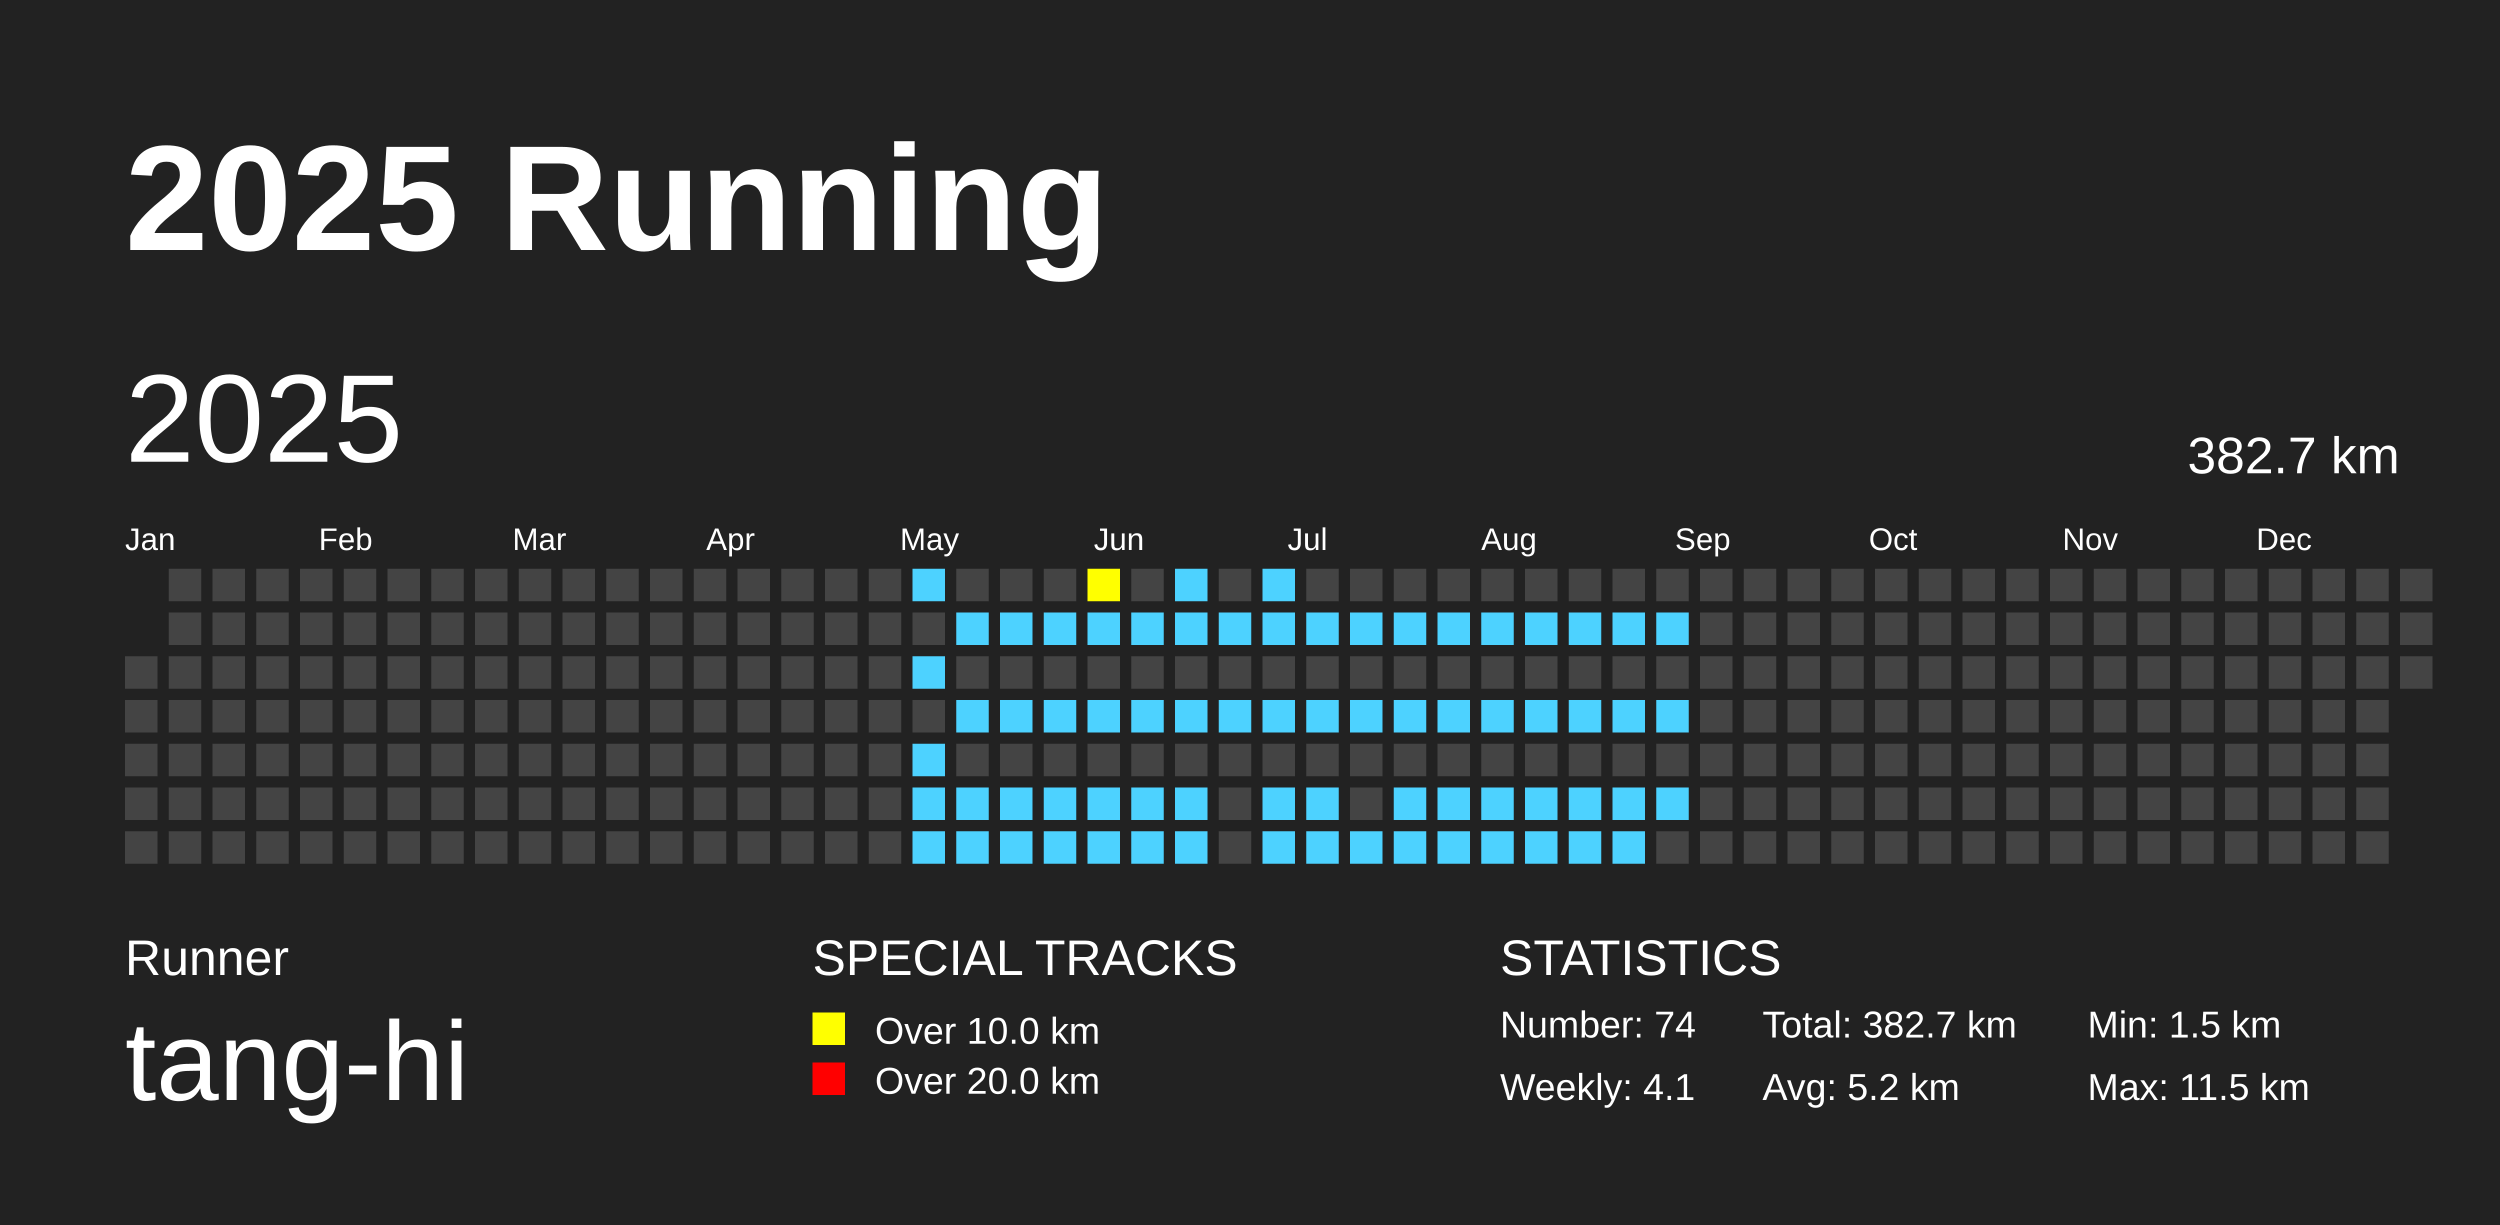
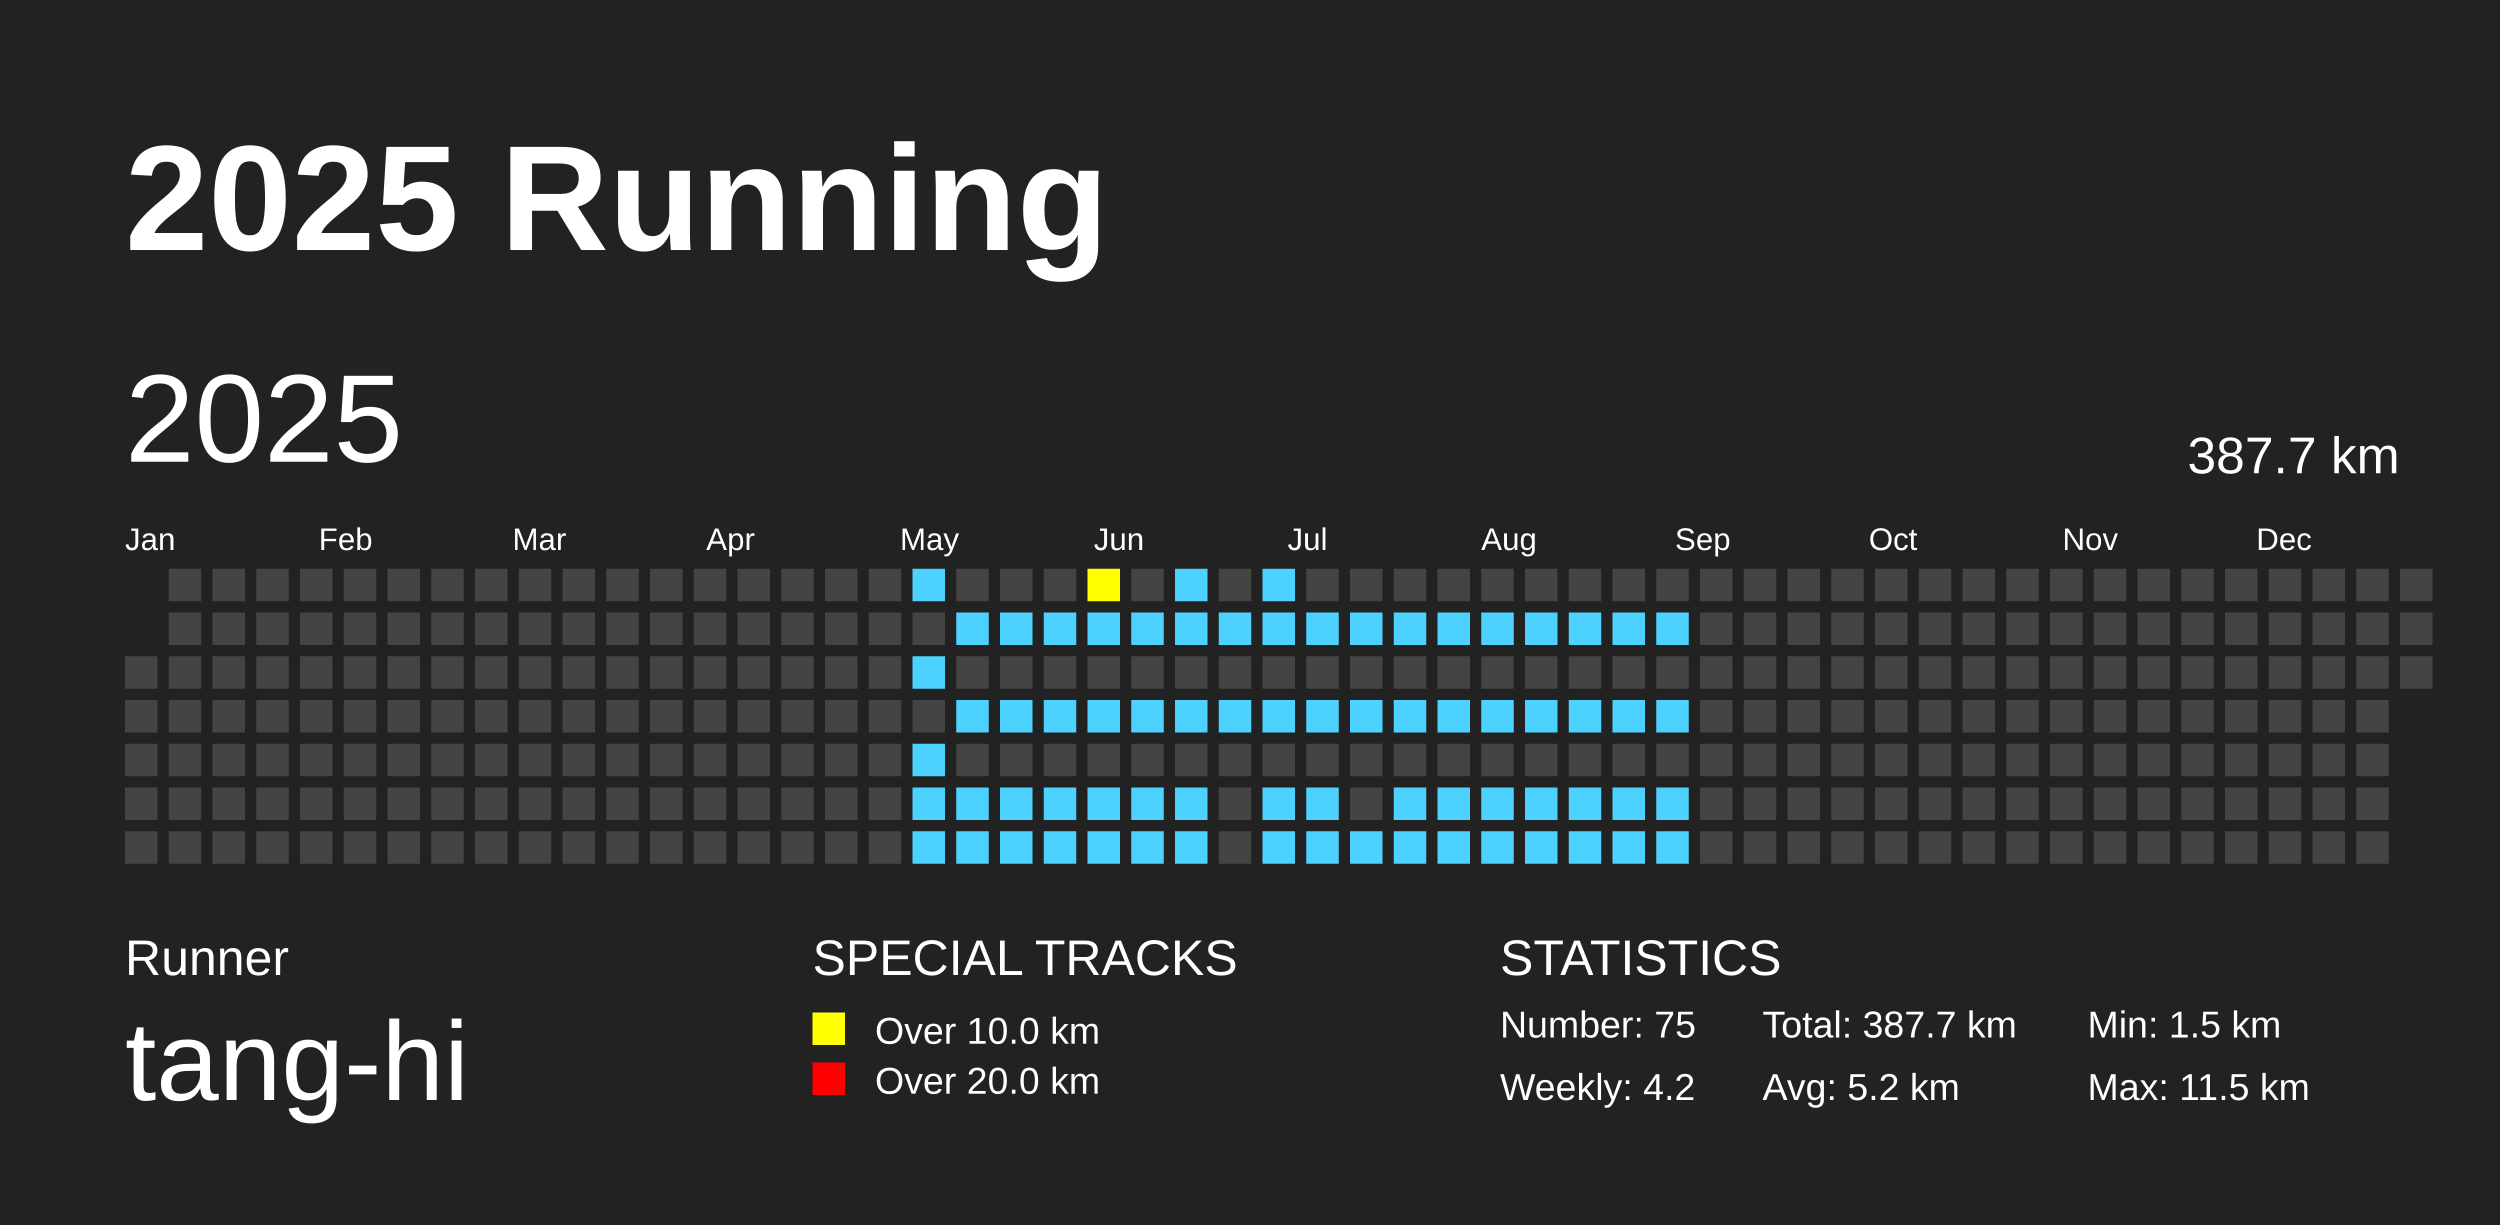
<svg xmlns="http://www.w3.org/2000/svg" baseProfile="full" height="98mm" version="1.1" viewBox="0,0,200,98" width="200mm">
  <defs />
  <rect fill="#222222" height="98" width="200" x="0" y="0" />
  <text fill="#FFFFFF" style="font-size:12px; font-family:Arial; font-weight:bold;" x="10" y="20">2025 Running</text>
  <text fill="#FFFFFF" style="font-size:4px; font-family:Arial" x="10" y="78">Runner</text>
  <text fill="#FFFFFF" style="font-size:9px; font-family:Arial" x="10" y="88">tang-hi</text>
  <text fill="#FFFFFF" style="font-size:4px; font-family:Arial" x="65" y="78">SPECIAL TRACKS</text>
  <rect fill="yellow" height="2.6" width="2.6" x="65" y="81" />
  <text fill="#FFFFFF" style="font-size:3px; font-family:Arial" x="70" y="83.5">Over 10.0 km</text>
  <rect fill="red" height="2.6" width="2.6" x="65" y="85" />
  <text fill="#FFFFFF" style="font-size:3px; font-family:Arial" x="70" y="87.5">Over 20.0 km</text>
  <text fill="#FFFFFF" style="font-size:4px; font-family:Arial" x="120" y="78">STATISTICS</text>
-   <text fill="#FFFFFF" style="font-size:3px; font-family:Arial" x="120" y="83">Number: 74</text>
-   <text fill="#FFFFFF" style="font-size:3px; font-family:Arial" x="120" y="88">Weekly: 4.1</text>
-   <text fill="#FFFFFF" style="font-size:3px; font-family:Arial" x="141" y="83">Total: 382.7 km</text>
+   <text fill="#FFFFFF" style="font-size:3px; font-family:Arial" x="120" y="83">Number: 75</text>
+   <text fill="#FFFFFF" style="font-size:3px; font-family:Arial" x="120" y="88">Weekly: 4.2</text>
+   <text fill="#FFFFFF" style="font-size:3px; font-family:Arial" x="141" y="83">Total: 387.7 km</text>
  <text fill="#FFFFFF" style="font-size:3px; font-family:Arial" x="141" y="88">Avg: 5.2 km</text>
  <text fill="#FFFFFF" style="font-size:3px; font-family:Arial" x="167" y="83">Min: 1.5 km</text>
  <text fill="#FFFFFF" style="font-size:3px; font-family:Arial" x="167" y="88">Max: 11.5 km</text>
  <text dominant-baseline="hanging" fill="#FFFFFF" style="font-size:10.0px; font-family:Arial;" x="10" y="30">2025</text>
-   <text dominant-baseline="hanging" fill="#FFFFFF" style="font-size:4.125px; font-family:Arial;" x="175" y="35">382.7 km</text>
+   <text dominant-baseline="hanging" fill="#FFFFFF" style="font-size:4.125px; font-family:Arial;" x="175" y="35">387.7 km</text>
  <text fill="#FFFFFF" style="font-size:2.5px; font-family:Arial" x="10.0" y="44">Jan</text>
  <text fill="#FFFFFF" style="font-size:2.5px; font-family:Arial" x="25.5" y="44">Feb</text>
  <text fill="#FFFFFF" style="font-size:2.5px; font-family:Arial" x="41.0" y="44">Mar</text>
  <text fill="#FFFFFF" style="font-size:2.5px; font-family:Arial" x="56.5" y="44">Apr</text>
  <text fill="#FFFFFF" style="font-size:2.5px; font-family:Arial" x="72.0" y="44">May</text>
  <text fill="#FFFFFF" style="font-size:2.5px; font-family:Arial" x="87.5" y="44">Jun</text>
  <text fill="#FFFFFF" style="font-size:2.5px; font-family:Arial" x="103.0" y="44">Jul</text>
  <text fill="#FFFFFF" style="font-size:2.5px; font-family:Arial" x="118.5" y="44">Aug</text>
  <text fill="#FFFFFF" style="font-size:2.5px; font-family:Arial" x="134.0" y="44">Sep</text>
  <text fill="#FFFFFF" style="font-size:2.5px; font-family:Arial" x="149.5" y="44">Oct</text>
  <text fill="#FFFFFF" style="font-size:2.5px; font-family:Arial" x="165.0" y="44">Nov</text>
  <text fill="#FFFFFF" style="font-size:2.5px; font-family:Arial" x="180.5" y="44">Dec</text>
  <rect fill="#444444" height="2.6" width="2.6" x="10.0" y="52.5" />
  <rect fill="#444444" height="2.6" width="2.6" x="10.0" y="56.0" />
  <rect fill="#444444" height="2.6" width="2.6" x="10.0" y="59.5" />
  <rect fill="#444444" height="2.6" width="2.6" x="10.0" y="63.0" />
  <rect fill="#444444" height="2.6" width="2.6" x="10.0" y="66.5" />
  <rect fill="#444444" height="2.6" width="2.6" x="13.5" y="45.5" />
  <rect fill="#444444" height="2.6" width="2.6" x="13.5" y="49.0" />
  <rect fill="#444444" height="2.6" width="2.6" x="13.5" y="52.5" />
  <rect fill="#444444" height="2.6" width="2.6" x="13.5" y="56.0" />
  <rect fill="#444444" height="2.6" width="2.6" x="13.5" y="59.5" />
  <rect fill="#444444" height="2.6" width="2.6" x="13.5" y="63.0" />
  <rect fill="#444444" height="2.6" width="2.6" x="13.5" y="66.5" />
  <rect fill="#444444" height="2.6" width="2.6" x="17.0" y="45.5" />
  <rect fill="#444444" height="2.6" width="2.6" x="17.0" y="49.0" />
  <rect fill="#444444" height="2.6" width="2.6" x="17.0" y="52.5" />
  <rect fill="#444444" height="2.6" width="2.6" x="17.0" y="56.0" />
  <rect fill="#444444" height="2.6" width="2.6" x="17.0" y="59.5" />
  <rect fill="#444444" height="2.6" width="2.6" x="17.0" y="63.0" />
  <rect fill="#444444" height="2.6" width="2.6" x="17.0" y="66.5" />
  <rect fill="#444444" height="2.6" width="2.6" x="20.5" y="45.5" />
  <rect fill="#444444" height="2.6" width="2.6" x="20.5" y="49.0" />
  <rect fill="#444444" height="2.6" width="2.6" x="20.5" y="52.5" />
  <rect fill="#444444" height="2.6" width="2.6" x="20.5" y="56.0" />
  <rect fill="#444444" height="2.6" width="2.6" x="20.5" y="59.5" />
  <rect fill="#444444" height="2.6" width="2.6" x="20.5" y="63.0" />
  <rect fill="#444444" height="2.6" width="2.6" x="20.5" y="66.5" />
  <rect fill="#444444" height="2.6" width="2.6" x="24.0" y="45.5" />
  <rect fill="#444444" height="2.6" width="2.6" x="24.0" y="49.0" />
  <rect fill="#444444" height="2.6" width="2.6" x="24.0" y="52.5" />
  <rect fill="#444444" height="2.6" width="2.6" x="24.0" y="56.0" />
  <rect fill="#444444" height="2.6" width="2.6" x="24.0" y="59.5" />
  <rect fill="#444444" height="2.6" width="2.6" x="24.0" y="63.0" />
  <rect fill="#444444" height="2.6" width="2.6" x="24.0" y="66.5" />
  <rect fill="#444444" height="2.6" width="2.6" x="27.5" y="45.5" />
  <rect fill="#444444" height="2.6" width="2.6" x="27.5" y="49.0" />
  <rect fill="#444444" height="2.6" width="2.6" x="27.5" y="52.5" />
  <rect fill="#444444" height="2.6" width="2.6" x="27.5" y="56.0" />
  <rect fill="#444444" height="2.6" width="2.6" x="27.5" y="59.5" />
  <rect fill="#444444" height="2.6" width="2.6" x="27.5" y="63.0" />
  <rect fill="#444444" height="2.6" width="2.6" x="27.5" y="66.5" />
  <rect fill="#444444" height="2.6" width="2.6" x="31.0" y="45.5" />
  <rect fill="#444444" height="2.6" width="2.6" x="31.0" y="49.0" />
  <rect fill="#444444" height="2.6" width="2.6" x="31.0" y="52.5" />
  <rect fill="#444444" height="2.6" width="2.6" x="31.0" y="56.0" />
  <rect fill="#444444" height="2.6" width="2.6" x="31.0" y="59.5" />
  <rect fill="#444444" height="2.6" width="2.6" x="31.0" y="63.0" />
  <rect fill="#444444" height="2.6" width="2.6" x="31.0" y="66.5" />
  <rect fill="#444444" height="2.6" width="2.6" x="34.5" y="45.5" />
  <rect fill="#444444" height="2.6" width="2.6" x="34.5" y="49.0" />
  <rect fill="#444444" height="2.6" width="2.6" x="34.5" y="52.5" />
  <rect fill="#444444" height="2.6" width="2.6" x="34.5" y="56.0" />
  <rect fill="#444444" height="2.6" width="2.6" x="34.5" y="59.5" />
  <rect fill="#444444" height="2.6" width="2.6" x="34.5" y="63.0" />
  <rect fill="#444444" height="2.6" width="2.6" x="34.5" y="66.5" />
  <rect fill="#444444" height="2.6" width="2.6" x="38.0" y="45.5" />
  <rect fill="#444444" height="2.6" width="2.6" x="38.0" y="49.0" />
  <rect fill="#444444" height="2.6" width="2.6" x="38.0" y="52.5" />
  <rect fill="#444444" height="2.6" width="2.6" x="38.0" y="56.0" />
  <rect fill="#444444" height="2.6" width="2.6" x="38.0" y="59.5" />
  <rect fill="#444444" height="2.6" width="2.6" x="38.0" y="63.0" />
  <rect fill="#444444" height="2.6" width="2.6" x="38.0" y="66.5" />
  <rect fill="#444444" height="2.6" width="2.6" x="41.5" y="45.5" />
  <rect fill="#444444" height="2.6" width="2.6" x="41.5" y="49.0" />
  <rect fill="#444444" height="2.6" width="2.6" x="41.5" y="52.5" />
  <rect fill="#444444" height="2.6" width="2.6" x="41.5" y="56.0" />
  <rect fill="#444444" height="2.6" width="2.6" x="41.5" y="59.5" />
  <rect fill="#444444" height="2.6" width="2.6" x="41.5" y="63.0" />
  <rect fill="#444444" height="2.6" width="2.6" x="41.5" y="66.5" />
  <rect fill="#444444" height="2.6" width="2.6" x="45.0" y="45.5" />
  <rect fill="#444444" height="2.6" width="2.6" x="45.0" y="49.0" />
  <rect fill="#444444" height="2.6" width="2.6" x="45.0" y="52.5" />
  <rect fill="#444444" height="2.6" width="2.6" x="45.0" y="56.0" />
  <rect fill="#444444" height="2.6" width="2.6" x="45.0" y="59.5" />
  <rect fill="#444444" height="2.6" width="2.6" x="45.0" y="63.0" />
  <rect fill="#444444" height="2.6" width="2.6" x="45.0" y="66.5" />
  <rect fill="#444444" height="2.6" width="2.6" x="48.5" y="45.5" />
  <rect fill="#444444" height="2.6" width="2.6" x="48.5" y="49.0" />
  <rect fill="#444444" height="2.6" width="2.6" x="48.5" y="52.5" />
  <rect fill="#444444" height="2.6" width="2.6" x="48.5" y="56.0" />
  <rect fill="#444444" height="2.6" width="2.6" x="48.5" y="59.5" />
  <rect fill="#444444" height="2.6" width="2.6" x="48.5" y="63.0" />
  <rect fill="#444444" height="2.6" width="2.6" x="48.5" y="66.5" />
  <rect fill="#444444" height="2.6" width="2.6" x="52.0" y="45.5" />
  <rect fill="#444444" height="2.6" width="2.6" x="52.0" y="49.0" />
  <rect fill="#444444" height="2.6" width="2.6" x="52.0" y="52.5" />
  <rect fill="#444444" height="2.6" width="2.6" x="52.0" y="56.0" />
  <rect fill="#444444" height="2.6" width="2.6" x="52.0" y="59.5" />
  <rect fill="#444444" height="2.6" width="2.6" x="52.0" y="63.0" />
  <rect fill="#444444" height="2.6" width="2.6" x="52.0" y="66.5" />
  <rect fill="#444444" height="2.6" width="2.6" x="55.5" y="45.5" />
  <rect fill="#444444" height="2.6" width="2.6" x="55.5" y="49.0" />
  <rect fill="#444444" height="2.6" width="2.6" x="55.5" y="52.5" />
  <rect fill="#444444" height="2.6" width="2.6" x="55.5" y="56.0" />
  <rect fill="#444444" height="2.6" width="2.6" x="55.5" y="59.5" />
  <rect fill="#444444" height="2.6" width="2.6" x="55.5" y="63.0" />
  <rect fill="#444444" height="2.6" width="2.6" x="55.5" y="66.5" />
  <rect fill="#444444" height="2.6" width="2.6" x="59.0" y="45.5" />
  <rect fill="#444444" height="2.6" width="2.6" x="59.0" y="49.0" />
  <rect fill="#444444" height="2.6" width="2.6" x="59.0" y="52.5" />
  <rect fill="#444444" height="2.6" width="2.6" x="59.0" y="56.0" />
  <rect fill="#444444" height="2.6" width="2.6" x="59.0" y="59.5" />
  <rect fill="#444444" height="2.6" width="2.6" x="59.0" y="63.0" />
  <rect fill="#444444" height="2.6" width="2.6" x="59.0" y="66.5" />
  <rect fill="#444444" height="2.6" width="2.6" x="62.5" y="45.5" />
  <rect fill="#444444" height="2.6" width="2.6" x="62.5" y="49.0" />
  <rect fill="#444444" height="2.6" width="2.6" x="62.5" y="52.5" />
  <rect fill="#444444" height="2.6" width="2.6" x="62.5" y="56.0" />
  <rect fill="#444444" height="2.6" width="2.6" x="62.5" y="59.5" />
  <rect fill="#444444" height="2.6" width="2.6" x="62.5" y="63.0" />
  <rect fill="#444444" height="2.6" width="2.6" x="62.5" y="66.5" />
  <rect fill="#444444" height="2.6" width="2.6" x="66.0" y="45.5" />
  <rect fill="#444444" height="2.6" width="2.6" x="66.0" y="49.0" />
  <rect fill="#444444" height="2.6" width="2.6" x="66.0" y="52.5" />
  <rect fill="#444444" height="2.6" width="2.6" x="66.0" y="56.0" />
  <rect fill="#444444" height="2.6" width="2.6" x="66.0" y="59.5" />
  <rect fill="#444444" height="2.6" width="2.6" x="66.0" y="63.0" />
  <rect fill="#444444" height="2.6" width="2.6" x="66.0" y="66.5" />
  <rect fill="#444444" height="2.6" width="2.6" x="69.5" y="45.5" />
  <rect fill="#444444" height="2.6" width="2.6" x="69.5" y="49.0" />
  <rect fill="#444444" height="2.6" width="2.6" x="69.5" y="52.5" />
  <rect fill="#444444" height="2.6" width="2.6" x="69.5" y="56.0" />
  <rect fill="#444444" height="2.6" width="2.6" x="69.5" y="59.5" />
  <rect fill="#444444" height="2.6" width="2.6" x="69.5" y="63.0" />
  <rect fill="#444444" height="2.6" width="2.6" x="69.5" y="66.5" />
  <rect fill="#4DD2FF" height="2.6" width="2.6" x="73.0" y="45.5" />
  <rect fill="#444444" height="2.6" width="2.6" x="73.0" y="49.0" />
  <rect fill="#4DD2FF" height="2.6" width="2.6" x="73.0" y="52.5" />
  <rect fill="#444444" height="2.6" width="2.6" x="73.0" y="56.0" />
  <rect fill="#4DD2FF" height="2.6" width="2.6" x="73.0" y="59.5" />
  <rect fill="#4DD2FF" height="2.6" width="2.6" x="73.0" y="63.0" />
  <rect fill="#4DD2FF" height="2.6" width="2.6" x="73.0" y="66.5" />
  <rect fill="#444444" height="2.6" width="2.6" x="76.5" y="45.5" />
  <rect fill="#4DD2FF" height="2.6" width="2.6" x="76.5" y="49.0" />
  <rect fill="#444444" height="2.6" width="2.6" x="76.5" y="52.5" />
  <rect fill="#4DD2FF" height="2.6" width="2.6" x="76.5" y="56.0" />
  <rect fill="#444444" height="2.6" width="2.6" x="76.5" y="59.5" />
  <rect fill="#4DD2FF" height="2.6" width="2.6" x="76.5" y="63.0" />
  <rect fill="#4DD2FF" height="2.6" width="2.6" x="76.5" y="66.5" />
  <rect fill="#444444" height="2.6" width="2.6" x="80.0" y="45.5" />
  <rect fill="#4DD2FF" height="2.6" width="2.6" x="80.0" y="49.0" />
  <rect fill="#444444" height="2.6" width="2.6" x="80.0" y="52.5" />
  <rect fill="#4DD2FF" height="2.6" width="2.6" x="80.0" y="56.0" />
  <rect fill="#444444" height="2.6" width="2.6" x="80.0" y="59.5" />
  <rect fill="#4DD2FF" height="2.6" width="2.6" x="80.0" y="63.0" />
  <rect fill="#4DD2FF" height="2.6" width="2.6" x="80.0" y="66.5" />
  <rect fill="#444444" height="2.6" width="2.6" x="83.5" y="45.5" />
  <rect fill="#4DD2FF" height="2.6" width="2.6" x="83.5" y="49.0" />
  <rect fill="#444444" height="2.6" width="2.6" x="83.5" y="52.5" />
  <rect fill="#4DD2FF" height="2.6" width="2.6" x="83.5" y="56.0" />
  <rect fill="#444444" height="2.6" width="2.6" x="83.5" y="59.5" />
  <rect fill="#4DD2FF" height="2.6" width="2.6" x="83.5" y="63.0" />
  <rect fill="#4DD2FF" height="2.6" width="2.6" x="83.5" y="66.5" />
  <rect fill="yellow" height="2.6" width="2.6" x="87.0" y="45.5" />
  <rect fill="#4DD2FF" height="2.6" width="2.6" x="87.0" y="49.0" />
  <rect fill="#444444" height="2.6" width="2.6" x="87.0" y="52.5" />
  <rect fill="#4DD2FF" height="2.6" width="2.6" x="87.0" y="56.0" />
  <rect fill="#444444" height="2.6" width="2.6" x="87.0" y="59.5" />
  <rect fill="#4DD2FF" height="2.6" width="2.6" x="87.0" y="63.0" />
  <rect fill="#4DD2FF" height="2.6" width="2.6" x="87.0" y="66.5" />
  <rect fill="#444444" height="2.6" width="2.6" x="90.5" y="45.5" />
  <rect fill="#4DD2FF" height="2.6" width="2.6" x="90.5" y="49.0" />
  <rect fill="#444444" height="2.6" width="2.6" x="90.5" y="52.5" />
  <rect fill="#4DD2FF" height="2.6" width="2.6" x="90.5" y="56.0" />
  <rect fill="#444444" height="2.6" width="2.6" x="90.5" y="59.5" />
  <rect fill="#4DD2FF" height="2.6" width="2.6" x="90.5" y="63.0" />
  <rect fill="#4DD2FF" height="2.6" width="2.6" x="90.5" y="66.5" />
  <rect fill="#4DD2FF" height="2.6" width="2.6" x="94.0" y="45.5" />
  <rect fill="#4DD2FF" height="2.6" width="2.6" x="94.0" y="49.0" />
  <rect fill="#444444" height="2.6" width="2.6" x="94.0" y="52.5" />
  <rect fill="#4DD2FF" height="2.6" width="2.6" x="94.0" y="56.0" />
  <rect fill="#444444" height="2.6" width="2.6" x="94.0" y="59.5" />
  <rect fill="#4DD2FF" height="2.6" width="2.6" x="94.0" y="63.0" />
  <rect fill="#4DD2FF" height="2.6" width="2.6" x="94.0" y="66.5" />
  <rect fill="#444444" height="2.6" width="2.6" x="97.5" y="45.5" />
  <rect fill="#4DD2FF" height="2.6" width="2.6" x="97.5" y="49.0" />
  <rect fill="#444444" height="2.6" width="2.6" x="97.5" y="52.5" />
  <rect fill="#4DD2FF" height="2.6" width="2.6" x="97.5" y="56.0" />
  <rect fill="#444444" height="2.6" width="2.6" x="97.5" y="59.5" />
  <rect fill="#444444" height="2.6" width="2.6" x="97.5" y="63.0" />
  <rect fill="#444444" height="2.6" width="2.6" x="97.5" y="66.5" />
  <rect fill="#4DD2FF" height="2.6" width="2.6" x="101.0" y="45.5" />
  <rect fill="#4DD2FF" height="2.6" width="2.6" x="101.0" y="49.0" />
  <rect fill="#444444" height="2.6" width="2.6" x="101.0" y="52.5" />
  <rect fill="#4DD2FF" height="2.6" width="2.6" x="101.0" y="56.0" />
  <rect fill="#444444" height="2.6" width="2.6" x="101.0" y="59.5" />
  <rect fill="#4DD2FF" height="2.6" width="2.6" x="101.0" y="63.0" />
  <rect fill="#4DD2FF" height="2.6" width="2.6" x="101.0" y="66.5" />
  <rect fill="#444444" height="2.6" width="2.6" x="104.5" y="45.5" />
  <rect fill="#4DD2FF" height="2.6" width="2.6" x="104.5" y="49.0" />
  <rect fill="#444444" height="2.6" width="2.6" x="104.5" y="52.5" />
  <rect fill="#4DD2FF" height="2.6" width="2.6" x="104.5" y="56.0" />
  <rect fill="#444444" height="2.6" width="2.6" x="104.5" y="59.5" />
  <rect fill="#4DD2FF" height="2.6" width="2.6" x="104.5" y="63.0" />
  <rect fill="#4DD2FF" height="2.6" width="2.6" x="104.5" y="66.5" />
  <rect fill="#444444" height="2.6" width="2.6" x="108.0" y="45.5" />
  <rect fill="#4DD2FF" height="2.6" width="2.6" x="108.0" y="49.0" />
  <rect fill="#444444" height="2.6" width="2.6" x="108.0" y="52.5" />
  <rect fill="#4DD2FF" height="2.6" width="2.6" x="108.0" y="56.0" />
  <rect fill="#444444" height="2.6" width="2.6" x="108.0" y="59.5" />
  <rect fill="#444444" height="2.6" width="2.6" x="108.0" y="63.0" />
  <rect fill="#4DD2FF" height="2.6" width="2.6" x="108.0" y="66.5" />
  <rect fill="#444444" height="2.6" width="2.6" x="111.5" y="45.5" />
  <rect fill="#4DD2FF" height="2.6" width="2.6" x="111.5" y="49.0" />
  <rect fill="#444444" height="2.6" width="2.6" x="111.5" y="52.5" />
  <rect fill="#4DD2FF" height="2.6" width="2.6" x="111.5" y="56.0" />
  <rect fill="#444444" height="2.6" width="2.6" x="111.5" y="59.5" />
  <rect fill="#4DD2FF" height="2.6" width="2.6" x="111.5" y="63.0" />
  <rect fill="#4DD2FF" height="2.6" width="2.6" x="111.5" y="66.5" />
  <rect fill="#444444" height="2.6" width="2.6" x="115.0" y="45.5" />
  <rect fill="#4DD2FF" height="2.6" width="2.6" x="115.0" y="49.0" />
  <rect fill="#444444" height="2.6" width="2.6" x="115.0" y="52.5" />
  <rect fill="#4DD2FF" height="2.6" width="2.6" x="115.0" y="56.0" />
  <rect fill="#444444" height="2.6" width="2.6" x="115.0" y="59.5" />
  <rect fill="#4DD2FF" height="2.6" width="2.6" x="115.0" y="63.0" />
  <rect fill="#4DD2FF" height="2.6" width="2.6" x="115.0" y="66.5" />
  <rect fill="#444444" height="2.6" width="2.6" x="118.5" y="45.5" />
  <rect fill="#4DD2FF" height="2.6" width="2.6" x="118.5" y="49.0" />
  <rect fill="#444444" height="2.6" width="2.6" x="118.5" y="52.5" />
  <rect fill="#4DD2FF" height="2.6" width="2.6" x="118.5" y="56.0" />
  <rect fill="#444444" height="2.6" width="2.6" x="118.5" y="59.5" />
  <rect fill="#4DD2FF" height="2.6" width="2.6" x="118.5" y="63.0" />
  <rect fill="#4DD2FF" height="2.6" width="2.6" x="118.5" y="66.5" />
  <rect fill="#444444" height="2.6" width="2.6" x="122.0" y="45.5" />
  <rect fill="#4DD2FF" height="2.6" width="2.6" x="122.0" y="49.0" />
  <rect fill="#444444" height="2.6" width="2.6" x="122.0" y="52.5" />
  <rect fill="#4DD2FF" height="2.6" width="2.6" x="122.0" y="56.0" />
  <rect fill="#444444" height="2.6" width="2.6" x="122.0" y="59.5" />
  <rect fill="#4DD2FF" height="2.6" width="2.6" x="122.0" y="63.0" />
  <rect fill="#4DD2FF" height="2.6" width="2.6" x="122.0" y="66.5" />
  <rect fill="#444444" height="2.6" width="2.6" x="125.5" y="45.5" />
  <rect fill="#4DD2FF" height="2.6" width="2.6" x="125.5" y="49.0" />
  <rect fill="#444444" height="2.6" width="2.6" x="125.5" y="52.5" />
  <rect fill="#4DD2FF" height="2.6" width="2.6" x="125.5" y="56.0" />
  <rect fill="#444444" height="2.6" width="2.6" x="125.5" y="59.5" />
  <rect fill="#4DD2FF" height="2.6" width="2.6" x="125.5" y="63.0" />
  <rect fill="#4DD2FF" height="2.6" width="2.6" x="125.5" y="66.5" />
  <rect fill="#444444" height="2.6" width="2.6" x="129.0" y="45.5" />
  <rect fill="#4DD2FF" height="2.6" width="2.6" x="129.0" y="49.0" />
  <rect fill="#444444" height="2.6" width="2.6" x="129.0" y="52.5" />
  <rect fill="#4DD2FF" height="2.6" width="2.6" x="129.0" y="56.0" />
  <rect fill="#444444" height="2.6" width="2.6" x="129.0" y="59.5" />
  <rect fill="#4DD2FF" height="2.6" width="2.6" x="129.0" y="63.0" />
  <rect fill="#4DD2FF" height="2.6" width="2.6" x="129.0" y="66.5" />
  <rect fill="#444444" height="2.6" width="2.6" x="132.5" y="45.5" />
  <rect fill="#4DD2FF" height="2.6" width="2.6" x="132.5" y="49.0" />
  <rect fill="#444444" height="2.6" width="2.6" x="132.5" y="52.5" />
  <rect fill="#4DD2FF" height="2.6" width="2.6" x="132.5" y="56.0" />
  <rect fill="#444444" height="2.6" width="2.6" x="132.5" y="59.5" />
  <rect fill="#4DD2FF" height="2.6" width="2.6" x="132.5" y="63.0" />
-   <rect fill="#444444" height="2.6" width="2.6" x="132.5" y="66.5" />
+   <rect fill="#4DD2FF" height="2.6" width="2.6" x="132.5" y="66.5" />
  <rect fill="#444444" height="2.6" width="2.6" x="136.0" y="45.5" />
  <rect fill="#444444" height="2.6" width="2.6" x="136.0" y="49.0" />
  <rect fill="#444444" height="2.6" width="2.6" x="136.0" y="52.5" />
  <rect fill="#444444" height="2.6" width="2.6" x="136.0" y="56.0" />
  <rect fill="#444444" height="2.6" width="2.6" x="136.0" y="59.5" />
  <rect fill="#444444" height="2.6" width="2.6" x="136.0" y="63.0" />
  <rect fill="#444444" height="2.6" width="2.6" x="136.0" y="66.5" />
  <rect fill="#444444" height="2.6" width="2.6" x="139.5" y="45.5" />
  <rect fill="#444444" height="2.6" width="2.6" x="139.5" y="49.0" />
  <rect fill="#444444" height="2.6" width="2.6" x="139.5" y="52.5" />
  <rect fill="#444444" height="2.6" width="2.6" x="139.5" y="56.0" />
  <rect fill="#444444" height="2.6" width="2.6" x="139.5" y="59.5" />
  <rect fill="#444444" height="2.6" width="2.6" x="139.5" y="63.0" />
  <rect fill="#444444" height="2.6" width="2.6" x="139.5" y="66.5" />
  <rect fill="#444444" height="2.6" width="2.6" x="143.0" y="45.5" />
  <rect fill="#444444" height="2.6" width="2.6" x="143.0" y="49.0" />
  <rect fill="#444444" height="2.6" width="2.6" x="143.0" y="52.5" />
  <rect fill="#444444" height="2.6" width="2.6" x="143.0" y="56.0" />
  <rect fill="#444444" height="2.6" width="2.6" x="143.0" y="59.5" />
  <rect fill="#444444" height="2.6" width="2.6" x="143.0" y="63.0" />
  <rect fill="#444444" height="2.6" width="2.6" x="143.0" y="66.5" />
  <rect fill="#444444" height="2.6" width="2.6" x="146.5" y="45.5" />
  <rect fill="#444444" height="2.6" width="2.6" x="146.5" y="49.0" />
  <rect fill="#444444" height="2.6" width="2.6" x="146.5" y="52.5" />
  <rect fill="#444444" height="2.6" width="2.6" x="146.5" y="56.0" />
  <rect fill="#444444" height="2.6" width="2.6" x="146.5" y="59.5" />
  <rect fill="#444444" height="2.6" width="2.6" x="146.5" y="63.0" />
  <rect fill="#444444" height="2.6" width="2.6" x="146.5" y="66.5" />
  <rect fill="#444444" height="2.6" width="2.6" x="150.0" y="45.5" />
  <rect fill="#444444" height="2.6" width="2.6" x="150.0" y="49.0" />
  <rect fill="#444444" height="2.6" width="2.6" x="150.0" y="52.5" />
  <rect fill="#444444" height="2.6" width="2.6" x="150.0" y="56.0" />
  <rect fill="#444444" height="2.6" width="2.6" x="150.0" y="59.5" />
  <rect fill="#444444" height="2.6" width="2.6" x="150.0" y="63.0" />
  <rect fill="#444444" height="2.6" width="2.6" x="150.0" y="66.5" />
  <rect fill="#444444" height="2.6" width="2.6" x="153.5" y="45.5" />
  <rect fill="#444444" height="2.6" width="2.6" x="153.5" y="49.0" />
  <rect fill="#444444" height="2.6" width="2.6" x="153.5" y="52.5" />
  <rect fill="#444444" height="2.6" width="2.6" x="153.5" y="56.0" />
  <rect fill="#444444" height="2.6" width="2.6" x="153.5" y="59.5" />
  <rect fill="#444444" height="2.6" width="2.6" x="153.5" y="63.0" />
  <rect fill="#444444" height="2.6" width="2.6" x="153.5" y="66.5" />
  <rect fill="#444444" height="2.6" width="2.6" x="157.0" y="45.5" />
  <rect fill="#444444" height="2.6" width="2.6" x="157.0" y="49.0" />
  <rect fill="#444444" height="2.6" width="2.6" x="157.0" y="52.5" />
  <rect fill="#444444" height="2.6" width="2.6" x="157.0" y="56.0" />
  <rect fill="#444444" height="2.6" width="2.6" x="157.0" y="59.5" />
  <rect fill="#444444" height="2.6" width="2.6" x="157.0" y="63.0" />
  <rect fill="#444444" height="2.6" width="2.6" x="157.0" y="66.5" />
  <rect fill="#444444" height="2.6" width="2.6" x="160.5" y="45.5" />
  <rect fill="#444444" height="2.6" width="2.6" x="160.5" y="49.0" />
  <rect fill="#444444" height="2.6" width="2.6" x="160.5" y="52.5" />
  <rect fill="#444444" height="2.6" width="2.6" x="160.5" y="56.0" />
  <rect fill="#444444" height="2.6" width="2.6" x="160.5" y="59.5" />
  <rect fill="#444444" height="2.6" width="2.6" x="160.5" y="63.0" />
  <rect fill="#444444" height="2.6" width="2.6" x="160.5" y="66.5" />
  <rect fill="#444444" height="2.6" width="2.6" x="164.0" y="45.5" />
  <rect fill="#444444" height="2.6" width="2.6" x="164.0" y="49.0" />
  <rect fill="#444444" height="2.6" width="2.6" x="164.0" y="52.5" />
  <rect fill="#444444" height="2.6" width="2.6" x="164.0" y="56.0" />
  <rect fill="#444444" height="2.6" width="2.6" x="164.0" y="59.5" />
  <rect fill="#444444" height="2.6" width="2.6" x="164.0" y="63.0" />
  <rect fill="#444444" height="2.6" width="2.6" x="164.0" y="66.5" />
  <rect fill="#444444" height="2.6" width="2.6" x="167.5" y="45.5" />
  <rect fill="#444444" height="2.6" width="2.6" x="167.5" y="49.0" />
  <rect fill="#444444" height="2.6" width="2.6" x="167.5" y="52.5" />
  <rect fill="#444444" height="2.6" width="2.6" x="167.5" y="56.0" />
  <rect fill="#444444" height="2.6" width="2.6" x="167.5" y="59.5" />
  <rect fill="#444444" height="2.6" width="2.6" x="167.5" y="63.0" />
  <rect fill="#444444" height="2.6" width="2.6" x="167.5" y="66.5" />
  <rect fill="#444444" height="2.6" width="2.6" x="171.0" y="45.5" />
  <rect fill="#444444" height="2.6" width="2.6" x="171.0" y="49.0" />
  <rect fill="#444444" height="2.6" width="2.6" x="171.0" y="52.5" />
  <rect fill="#444444" height="2.6" width="2.6" x="171.0" y="56.0" />
  <rect fill="#444444" height="2.6" width="2.6" x="171.0" y="59.5" />
  <rect fill="#444444" height="2.6" width="2.6" x="171.0" y="63.0" />
  <rect fill="#444444" height="2.6" width="2.6" x="171.0" y="66.5" />
  <rect fill="#444444" height="2.6" width="2.6" x="174.5" y="45.5" />
  <rect fill="#444444" height="2.6" width="2.6" x="174.5" y="49.0" />
  <rect fill="#444444" height="2.6" width="2.6" x="174.5" y="52.5" />
  <rect fill="#444444" height="2.6" width="2.6" x="174.5" y="56.0" />
  <rect fill="#444444" height="2.6" width="2.6" x="174.5" y="59.5" />
  <rect fill="#444444" height="2.6" width="2.6" x="174.5" y="63.0" />
  <rect fill="#444444" height="2.6" width="2.6" x="174.5" y="66.5" />
  <rect fill="#444444" height="2.6" width="2.6" x="178.0" y="45.5" />
  <rect fill="#444444" height="2.6" width="2.6" x="178.0" y="49.0" />
  <rect fill="#444444" height="2.6" width="2.6" x="178.0" y="52.5" />
  <rect fill="#444444" height="2.6" width="2.6" x="178.0" y="56.0" />
  <rect fill="#444444" height="2.6" width="2.6" x="178.0" y="59.5" />
  <rect fill="#444444" height="2.6" width="2.6" x="178.0" y="63.0" />
  <rect fill="#444444" height="2.6" width="2.6" x="178.0" y="66.5" />
  <rect fill="#444444" height="2.6" width="2.6" x="181.5" y="45.5" />
  <rect fill="#444444" height="2.6" width="2.6" x="181.5" y="49.0" />
  <rect fill="#444444" height="2.6" width="2.6" x="181.5" y="52.5" />
  <rect fill="#444444" height="2.6" width="2.6" x="181.5" y="56.0" />
  <rect fill="#444444" height="2.6" width="2.6" x="181.5" y="59.5" />
  <rect fill="#444444" height="2.6" width="2.6" x="181.5" y="63.0" />
  <rect fill="#444444" height="2.6" width="2.6" x="181.5" y="66.5" />
  <rect fill="#444444" height="2.6" width="2.6" x="185.0" y="45.5" />
  <rect fill="#444444" height="2.6" width="2.6" x="185.0" y="49.0" />
  <rect fill="#444444" height="2.6" width="2.6" x="185.0" y="52.5" />
  <rect fill="#444444" height="2.6" width="2.6" x="185.0" y="56.0" />
  <rect fill="#444444" height="2.6" width="2.6" x="185.0" y="59.5" />
  <rect fill="#444444" height="2.6" width="2.6" x="185.0" y="63.0" />
  <rect fill="#444444" height="2.6" width="2.6" x="185.0" y="66.5" />
  <rect fill="#444444" height="2.6" width="2.6" x="188.5" y="45.5" />
  <rect fill="#444444" height="2.6" width="2.6" x="188.5" y="49.0" />
  <rect fill="#444444" height="2.6" width="2.6" x="188.5" y="52.5" />
  <rect fill="#444444" height="2.6" width="2.6" x="188.5" y="56.0" />
  <rect fill="#444444" height="2.6" width="2.6" x="188.5" y="59.5" />
  <rect fill="#444444" height="2.6" width="2.6" x="188.5" y="63.0" />
  <rect fill="#444444" height="2.6" width="2.6" x="188.5" y="66.5" />
  <rect fill="#444444" height="2.6" width="2.6" x="192.0" y="45.5" />
  <rect fill="#444444" height="2.6" width="2.6" x="192.0" y="49.0" />
  <rect fill="#444444" height="2.6" width="2.6" x="192.0" y="52.5" />
</svg>
